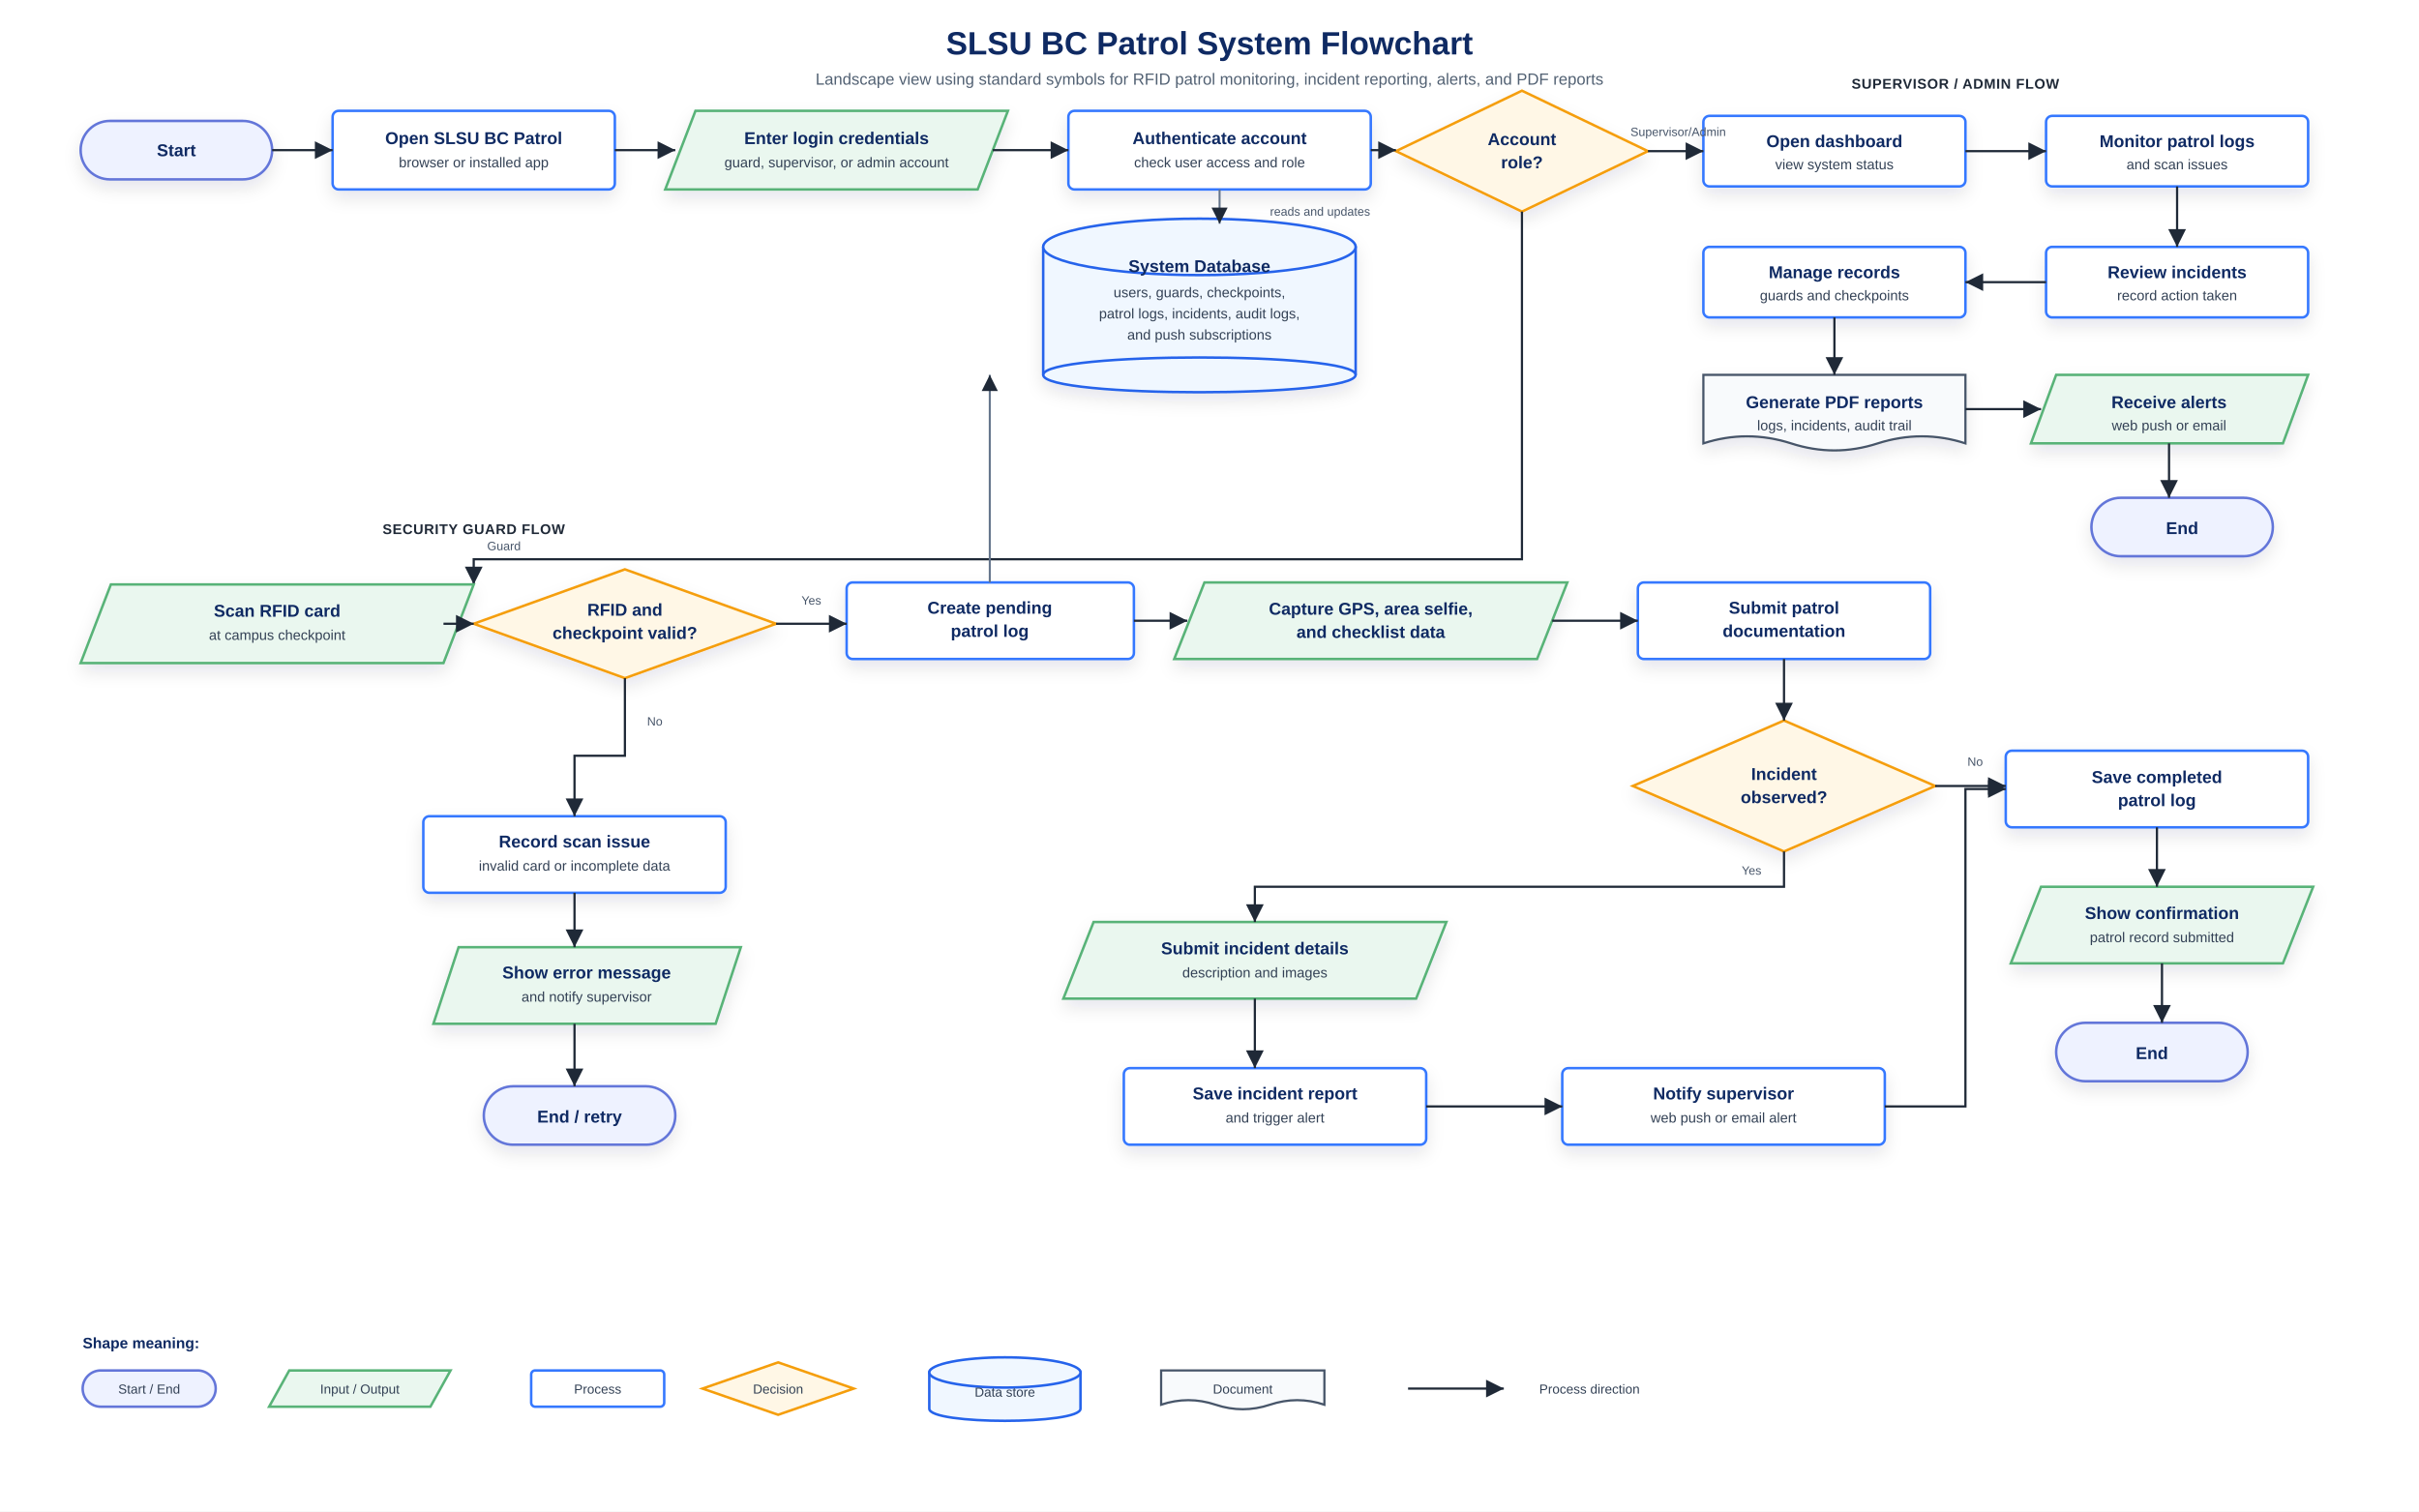
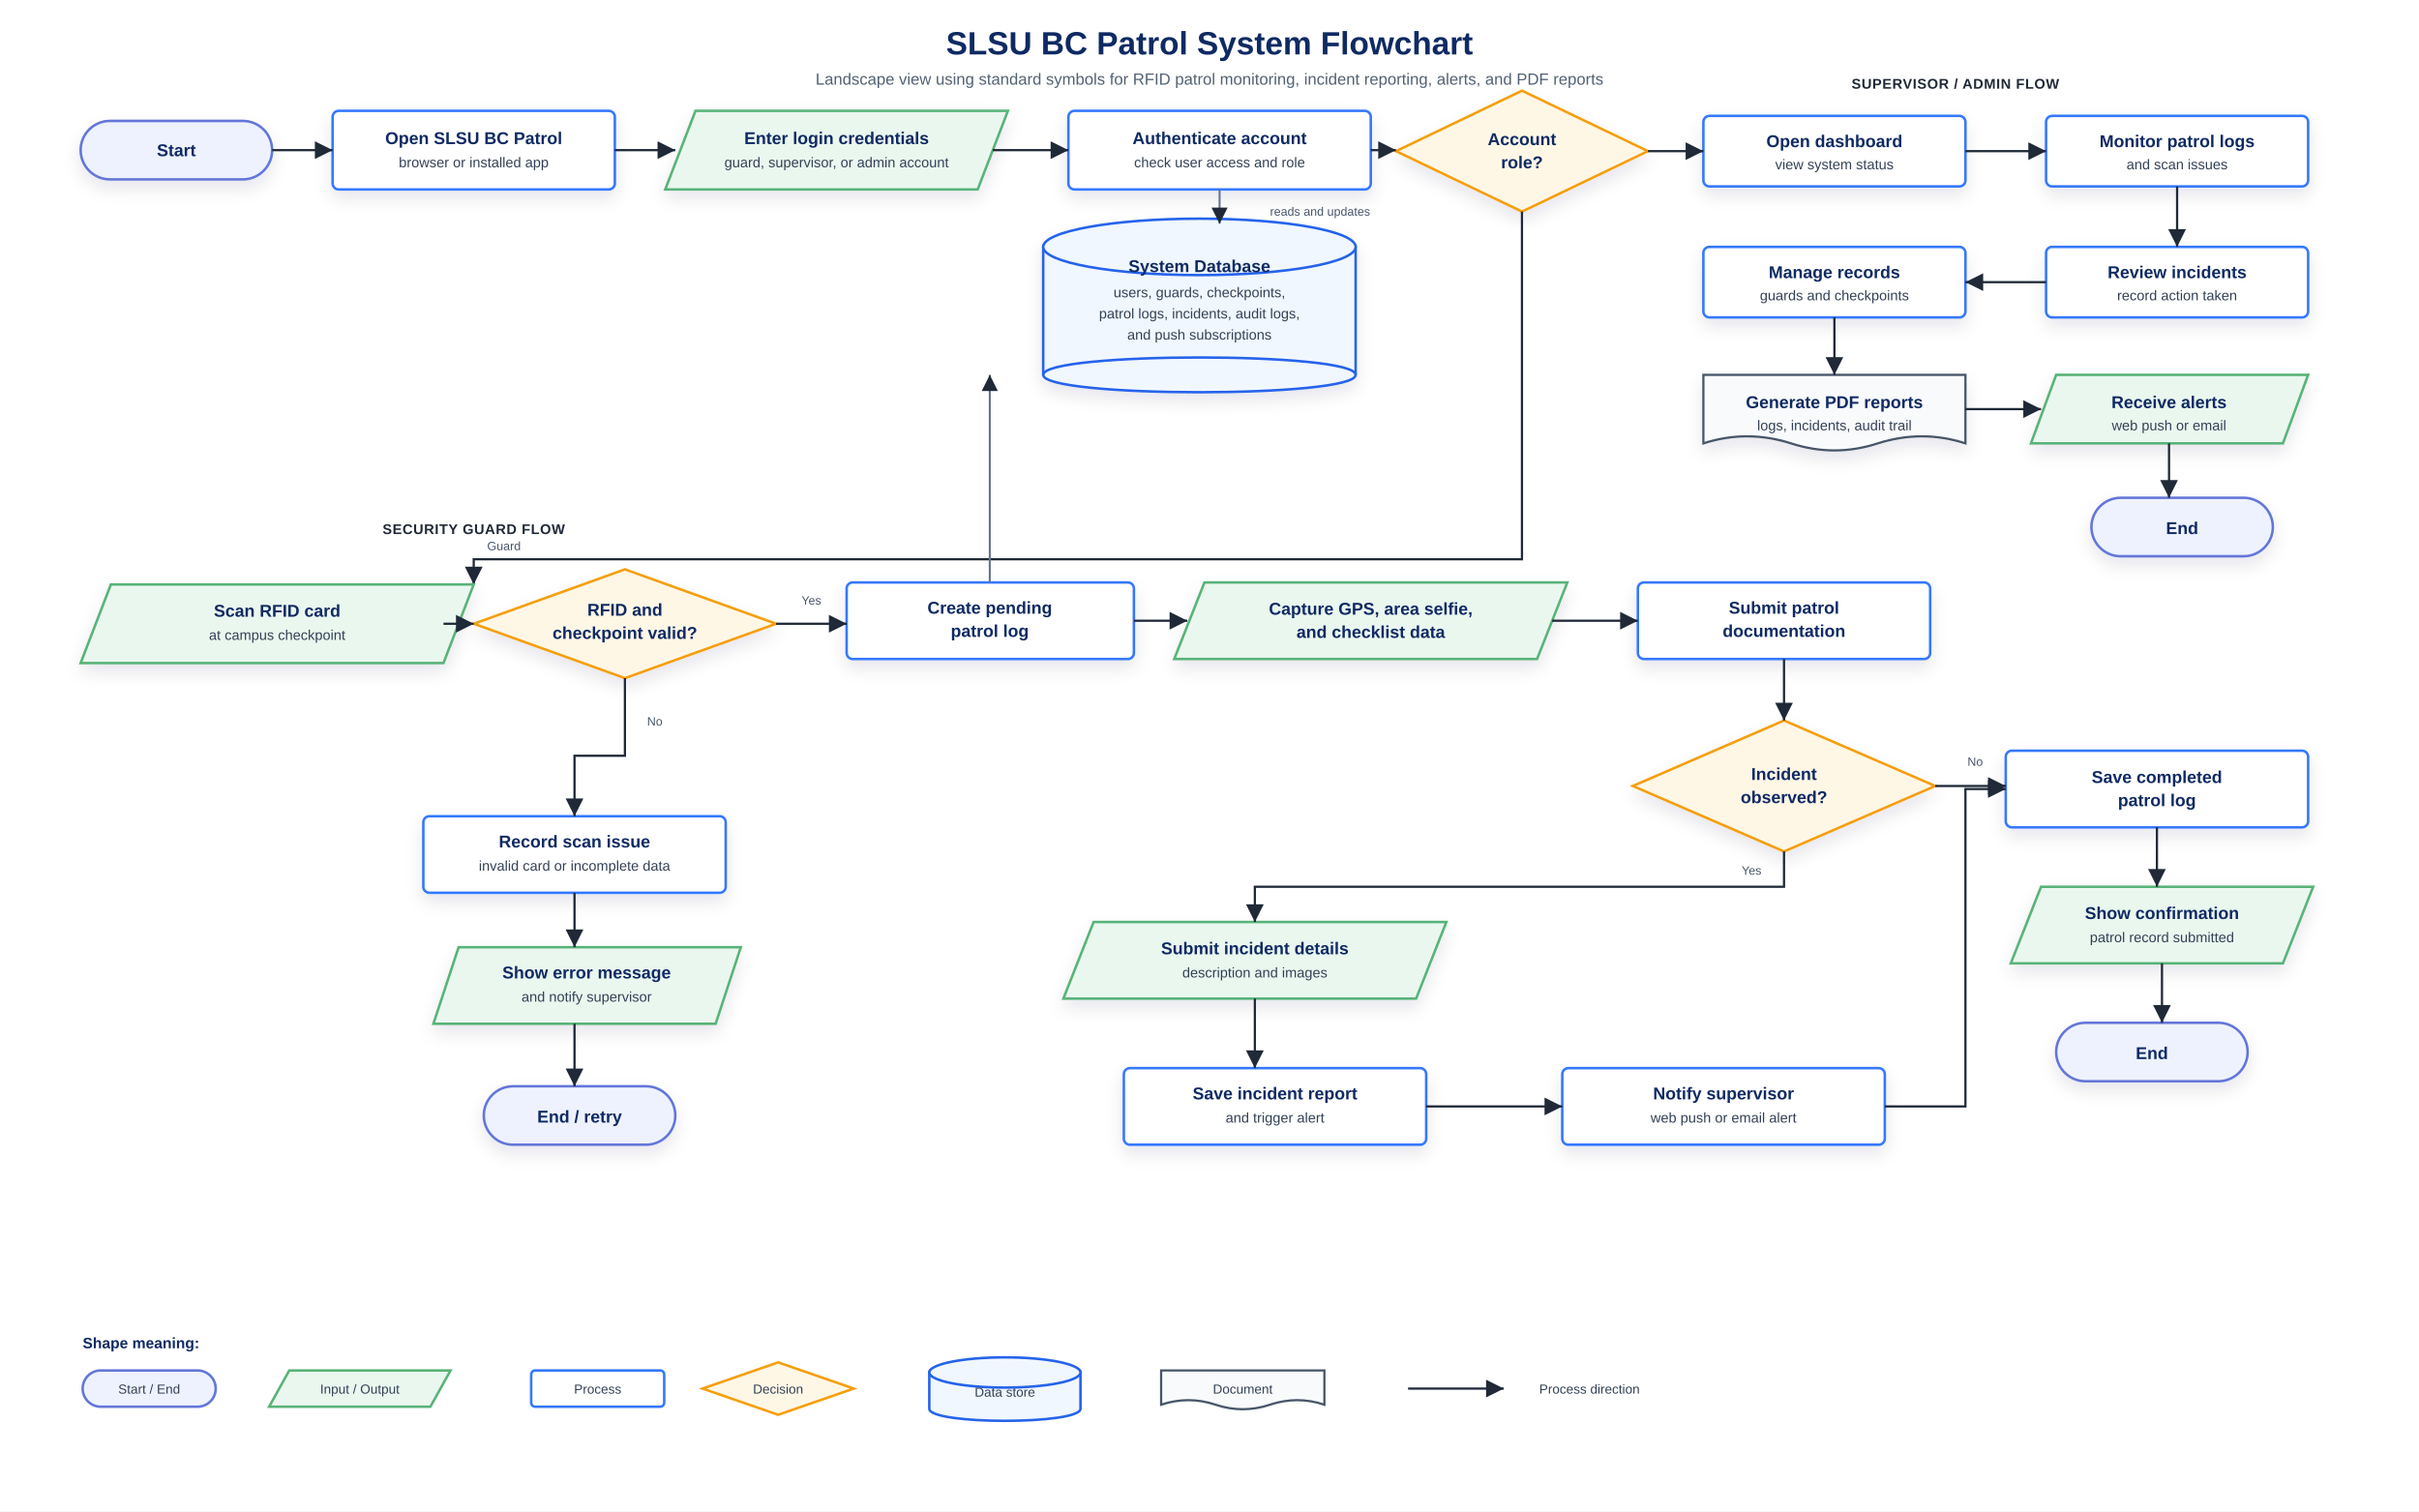
<svg xmlns="http://www.w3.org/2000/svg" width="2400" height="1500" viewBox="0 0 2400 1500" role="img" aria-labelledby="title desc">
  <defs>
    <marker id="arrow" markerWidth="12" markerHeight="12" refX="10" refY="6" orient="auto" markerUnits="strokeWidth">
      <path d="M2,2 L10,6 L2,10 Z" fill="#1f2937" />
    </marker>
    <filter id="softShadow" x="-15%" y="-15%" width="130%" height="130%">
      <feDropShadow dx="0" dy="8" stdDeviation="8" flood-color="#0f172a" flood-opacity="0.10" />
    </filter>
  </defs>
  <style>
    .title { font: 700 32px Arial, Helvetica, sans-serif; fill: #0f2a63; }
    .subtitle { font: 400 16px Arial, Helvetica, sans-serif; fill: #526173; }
    .lane { font: 700 14px Arial, Helvetica, sans-serif; fill: #1f2937; letter-spacing: .04em; }
    .shape-title { font: 700 17px Arial, Helvetica, sans-serif; fill: #0f2a63; }
    .shape-text { font: 400 14px Arial, Helvetica, sans-serif; fill: #334155; }
    .small-text { font: 400 12px Arial, Helvetica, sans-serif; fill: #475569; }
    .legend-title { font: 700 15px Arial, Helvetica, sans-serif; fill: #0f2a63; }
    .legend-text { font: 400 13px Arial, Helvetica, sans-serif; fill: #334155; }
    .flow { stroke: #1f2937; stroke-width: 2.2; fill: none; marker-end: url(#arrow); }
    .flow-soft { stroke: #64748b; stroke-width: 2; fill: none; marker-end: url(#arrow); }
    .process { fill: #ffffff; stroke: #3578ff; stroke-width: 2.5; }
    .io { fill: #eaf7ef; stroke: #59b378; stroke-width: 2.5; }
    .decision { fill: #fff7e6; stroke: #f59e0b; stroke-width: 2.5; }
    .terminator { fill: #eef2ff; stroke: #6476d9; stroke-width: 2.5; }
    .document { fill: #f8fafc; stroke: #475569; stroke-width: 2.2; }
    .database { fill: #f0f7ff; stroke: #2563eb; stroke-width: 2.5; }
  </style>
  <rect width="2400" height="1500" fill="#ffffff" />
  <text x="1200" y="54" text-anchor="middle" class="title">SLSU BC Patrol System Flowchart</text>
  <text x="1200" y="84" text-anchor="middle" class="subtitle">Landscape view using standard symbols for RFID patrol monitoring, incident reporting, alerts, and PDF reports</text>
  <g filter="url(#softShadow)">
    <rect x="80" y="120" width="190" height="58" rx="29" class="terminator" />
    <rect x="330" y="110" width="280" height="78" rx="6" class="process" />
    <polygon points="690,110 1000,110 970,188 660,188" class="io" />
    <rect x="1060" y="110" width="300" height="78" rx="6" class="process" />
    <polygon points="1510,90 1635,150 1510,210 1385,150" class="decision" />
  </g>
  <text x="175" y="155" text-anchor="middle" class="shape-title">Start</text>
  <text x="470" y="143" text-anchor="middle" class="shape-title">Open SLSU BC Patrol</text>
  <text x="470" y="166" text-anchor="middle" class="shape-text">browser or installed app</text>
  <text x="830" y="143" text-anchor="middle" class="shape-title">Enter login credentials</text>
  <text x="830" y="166" text-anchor="middle" class="shape-text">guard, supervisor, or admin account</text>
  <text x="1210" y="143" text-anchor="middle" class="shape-title">Authenticate account</text>
  <text x="1210" y="166" text-anchor="middle" class="shape-text">check user access and role</text>
  <text x="1510" y="144" text-anchor="middle" class="shape-title">Account</text>
  <text x="1510" y="167" text-anchor="middle" class="shape-title">role?</text>
  <path class="flow" d="M270 149 H330" />
  <path class="flow" d="M610 149 H670" />
  <path class="flow" d="M985 149 H1060" />
  <path class="flow" d="M1360 149 H1385" />
  <g filter="url(#softShadow)">
    <path d="M1035 245 C1035 222 1345 222 1345 245 V372 C1345 395 1035 395 1035 372 Z" class="database" />
    <ellipse cx="1190" cy="245" rx="155" ry="28" class="database" />
    <path d="M1035 372 C1035 349 1345 349 1345 372" fill="none" stroke="#2563eb" stroke-width="2.5" />
  </g>
  <text x="1190" y="270" text-anchor="middle" class="shape-title">System Database</text>
  <text x="1190" y="295" text-anchor="middle" class="shape-text">users, guards, checkpoints,</text>
  <text x="1190" y="316" text-anchor="middle" class="shape-text">patrol logs, incidents, audit logs,</text>
  <text x="1190" y="337" text-anchor="middle" class="shape-text">and push subscriptions</text>
  <path class="flow-soft" d="M1210 188 V222" />
  <text x="1260" y="214" class="small-text">reads and updates</text>
  <text x="1940" y="88" text-anchor="middle" class="lane">SUPERVISOR / ADMIN FLOW</text>
  <g filter="url(#softShadow)">
    <rect x="1690" y="115" width="260" height="70" rx="6" class="process" />
    <rect x="2030" y="115" width="260" height="70" rx="6" class="process" />
    <rect x="2030" y="245" width="260" height="70" rx="6" class="process" />
    <rect x="1690" y="245" width="260" height="70" rx="6" class="process" />
    <path d="M1690 372 H1950 V440 Q1907 426 1863 440 Q1820 454 1777 440 Q1733 426 1690 440 Z" class="document" />
    <polygon points="2040,372 2290,372 2265,440 2015,440" class="io" />
    <rect x="2075" y="494" width="180" height="58" rx="29" class="terminator" />
  </g>
  <text x="1820" y="146" text-anchor="middle" class="shape-title">Open dashboard</text>
  <text x="1820" y="168" text-anchor="middle" class="shape-text">view system status</text>
  <text x="2160" y="146" text-anchor="middle" class="shape-title">Monitor patrol logs</text>
  <text x="2160" y="168" text-anchor="middle" class="shape-text">and scan issues</text>
  <text x="2160" y="276" text-anchor="middle" class="shape-title">Review incidents</text>
  <text x="2160" y="298" text-anchor="middle" class="shape-text">record action taken</text>
  <text x="1820" y="276" text-anchor="middle" class="shape-title">Manage records</text>
  <text x="1820" y="298" text-anchor="middle" class="shape-text">guards and checkpoints</text>
  <text x="1820" y="405" text-anchor="middle" class="shape-title">Generate PDF reports</text>
  <text x="1820" y="427" text-anchor="middle" class="shape-text">logs, incidents, audit trail</text>
  <text x="2152" y="405" text-anchor="middle" class="shape-title">Receive alerts</text>
  <text x="2152" y="427" text-anchor="middle" class="shape-text">web push or email</text>
  <text x="2165" y="530" text-anchor="middle" class="shape-title">End</text>
  <path class="flow" d="M1635 150 H1690" />
  <path class="flow" d="M1950 150 H2030" />
  <path class="flow" d="M2160 185 V245" />
  <path class="flow" d="M2030 280 H1950" />
  <path class="flow" d="M1820 315 V372" />
  <path class="flow" d="M1950 406 H2025" />
  <path class="flow" d="M2152 440 V494" />
-   <text x="1665" y="135" text-anchor="middle" class="small-text">Supervisor/Admin</text>
  <text x="470" y="530" text-anchor="middle" class="lane">SECURITY GUARD FLOW</text>
  <path class="flow" d="M1510 210 V555 H470 V580" />
  <text x="500" y="546" text-anchor="middle" class="small-text">Guard</text>
  <g filter="url(#softShadow)">
    <polygon points="110,580 470,580 440,658 80,658" class="io" />
    <polygon points="620,565 770,619 620,673 470,619" class="decision" />
    <rect x="840" y="578" width="285" height="76" rx="6" class="process" />
    <polygon points="1195,578 1555,578 1525,654 1165,654" class="io" />
    <rect x="1625" y="578" width="290" height="76" rx="6" class="process" />
    <polygon points="1770,715 1920,780 1770,845 1620,780" class="decision" />
  </g>
  <text x="275" y="612" text-anchor="middle" class="shape-title">Scan RFID card</text>
  <text x="275" y="635" text-anchor="middle" class="shape-text">at campus checkpoint</text>
  <text x="620" y="611" text-anchor="middle" class="shape-title">RFID and</text>
  <text x="620" y="634" text-anchor="middle" class="shape-title">checkpoint valid?</text>
  <text x="982" y="609" text-anchor="middle" class="shape-title">Create pending</text>
  <text x="982" y="632" text-anchor="middle" class="shape-title">patrol log</text>
  <text x="1360" y="610" text-anchor="middle" class="shape-title">Capture GPS, area selfie,</text>
  <text x="1360" y="633" text-anchor="middle" class="shape-title">and checklist data</text>
  <text x="1770" y="609" text-anchor="middle" class="shape-title">Submit patrol</text>
  <text x="1770" y="632" text-anchor="middle" class="shape-title">documentation</text>
  <text x="1770" y="774" text-anchor="middle" class="shape-title">Incident</text>
  <text x="1770" y="797" text-anchor="middle" class="shape-title">observed?</text>
  <path class="flow" d="M440 619 H470" />
  <path class="flow" d="M770 619 H840" />
  <text x="805" y="600" text-anchor="middle" class="small-text">Yes</text>
  <path class="flow" d="M1125 616 H1178" />
  <path class="flow-soft" d="M982 578 V372" />
  <path class="flow" d="M1540 616 H1625" />
  <path class="flow" d="M1770 654 V715" />
  <g filter="url(#softShadow)">
    <rect x="420" y="810" width="300" height="76" rx="6" class="process" />
    <polygon points="455,940 735,940 710,1016 430,1016" class="io" />
    <rect x="480" y="1078" width="190" height="58" rx="29" class="terminator" />
  </g>
  <text x="570" y="841" text-anchor="middle" class="shape-title">Record scan issue</text>
  <text x="570" y="864" text-anchor="middle" class="shape-text">invalid card or incomplete data</text>
  <text x="582" y="971" text-anchor="middle" class="shape-title">Show error message</text>
  <text x="582" y="994" text-anchor="middle" class="shape-text">and notify supervisor</text>
  <text x="575" y="1114" text-anchor="middle" class="shape-title">End / retry</text>
  <path class="flow" d="M620 673 V750 H570 V810" />
  <text x="642" y="720" class="small-text">No</text>
  <path class="flow" d="M570 886 V940" />
  <path class="flow" d="M570 1016 V1078" />
  <g filter="url(#softShadow)">
    <polygon points="1085,915 1435,915 1405,991 1055,991" class="io" />
    <rect x="1115" y="1060" width="300" height="76" rx="6" class="process" />
    <rect x="1550" y="1060" width="320" height="76" rx="6" class="process" />
    <rect x="1990" y="745" width="300" height="76" rx="6" class="process" />
    <polygon points="2025,880 2295,880 2265,956 1995,956" class="io" />
    <rect x="2040" y="1015" width="190" height="58" rx="29" class="terminator" />
  </g>
  <text x="1245" y="947" text-anchor="middle" class="shape-title">Submit incident details</text>
  <text x="1245" y="970" text-anchor="middle" class="shape-text">description and images</text>
  <text x="1265" y="1091" text-anchor="middle" class="shape-title">Save incident report</text>
  <text x="1265" y="1114" text-anchor="middle" class="shape-text">and trigger alert</text>
  <text x="1710" y="1091" text-anchor="middle" class="shape-title">Notify supervisor</text>
  <text x="1710" y="1114" text-anchor="middle" class="shape-text">web push or email alert</text>
  <text x="2140" y="777" text-anchor="middle" class="shape-title">Save completed</text>
  <text x="2140" y="800" text-anchor="middle" class="shape-title">patrol log</text>
  <text x="2145" y="912" text-anchor="middle" class="shape-title">Show confirmation</text>
  <text x="2145" y="935" text-anchor="middle" class="shape-text">patrol record submitted</text>
  <text x="2135" y="1051" text-anchor="middle" class="shape-title">End</text>
  <path class="flow" d="M1770 845 V880 H1245 V915" />
  <text x="1728" y="868" class="small-text">Yes</text>
  <path class="flow" d="M1245 991 V1060" />
  <path class="flow" d="M1415 1098 H1550" />
  <path class="flow" d="M1870 1098 H1950 V783 H1990" />
  <path class="flow" d="M1920 780 H1990" />
  <text x="1952" y="760" class="small-text">No</text>
  <path class="flow" d="M2140 821 V880" />
  <path class="flow" d="M2145 956 V1015" />
  <g transform="translate(82 1370)">
    <text x="0" y="-32" class="legend-title">Shape meaning:</text>
    <rect x="0" y="-10" width="132" height="36" rx="18" class="terminator" />
    <text x="66" y="13" text-anchor="middle" class="legend-text">Start / End</text>
    <polygon points="205,-10 365,-10 345,26 185,26" class="io" />
    <text x="275" y="13" text-anchor="middle" class="legend-text">Input / Output</text>
    <rect x="445" y="-10" width="132" height="36" rx="4" class="process" />
    <text x="511" y="13" text-anchor="middle" class="legend-text">Process</text>
    <polygon points="690,-18 765,8 690,34 615,8" class="decision" />
    <text x="690" y="13" text-anchor="middle" class="legend-text">Decision</text>
    <path d="M840 -8 C840 -24 990 -24 990 -8 V28 C990 44 840 44 840 28 Z" class="database" />
    <ellipse cx="915" cy="-8" rx="75" ry="15" class="database" />
    <text x="915" y="16" text-anchor="middle" class="legend-text">Data store</text>
    <path d="M1070 -10 H1232 V24 Q1205 15 1178 24 Q1151 33 1124 24 Q1097 15 1070 24 Z" class="document" />
    <text x="1151" y="13" text-anchor="middle" class="legend-text">Document</text>
    <line x1="1315" y1="8" x2="1410" y2="8" class="flow" />
    <text x="1495" y="13" text-anchor="middle" class="legend-text">Process direction</text>
  </g>
</svg>
